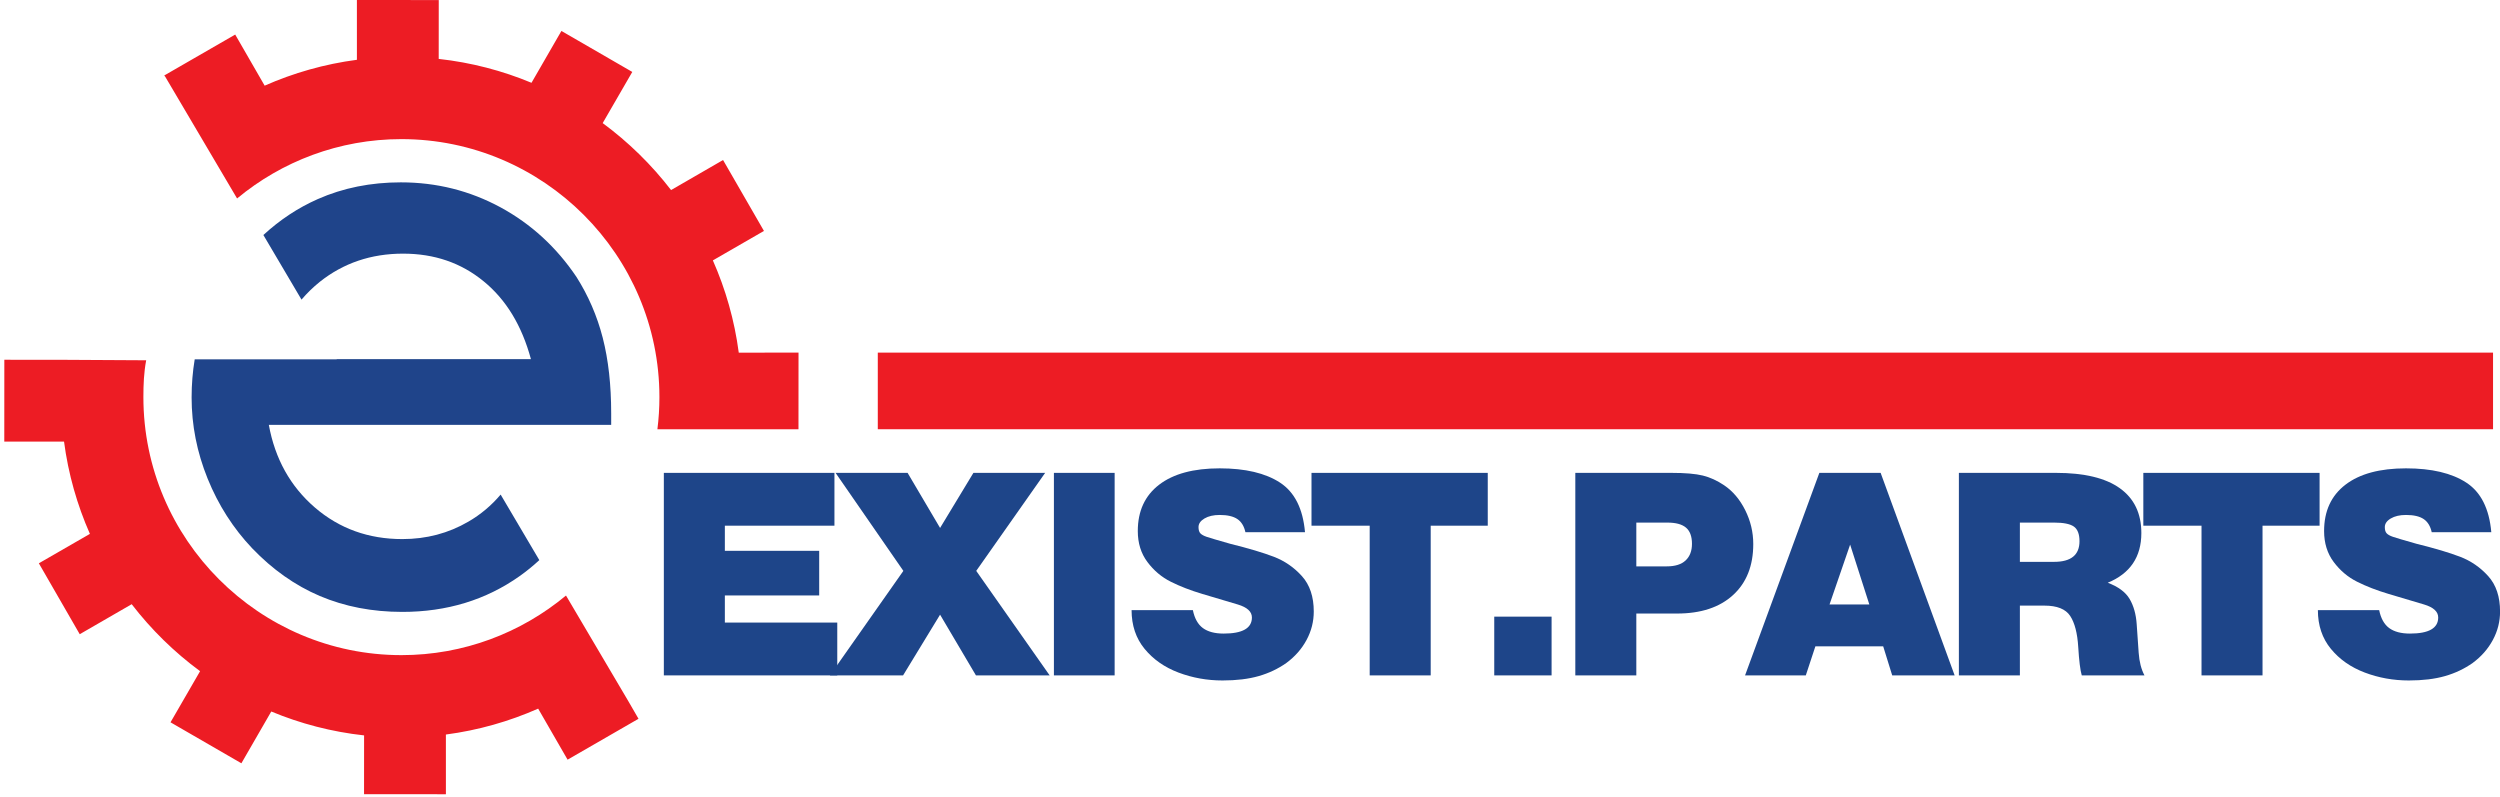
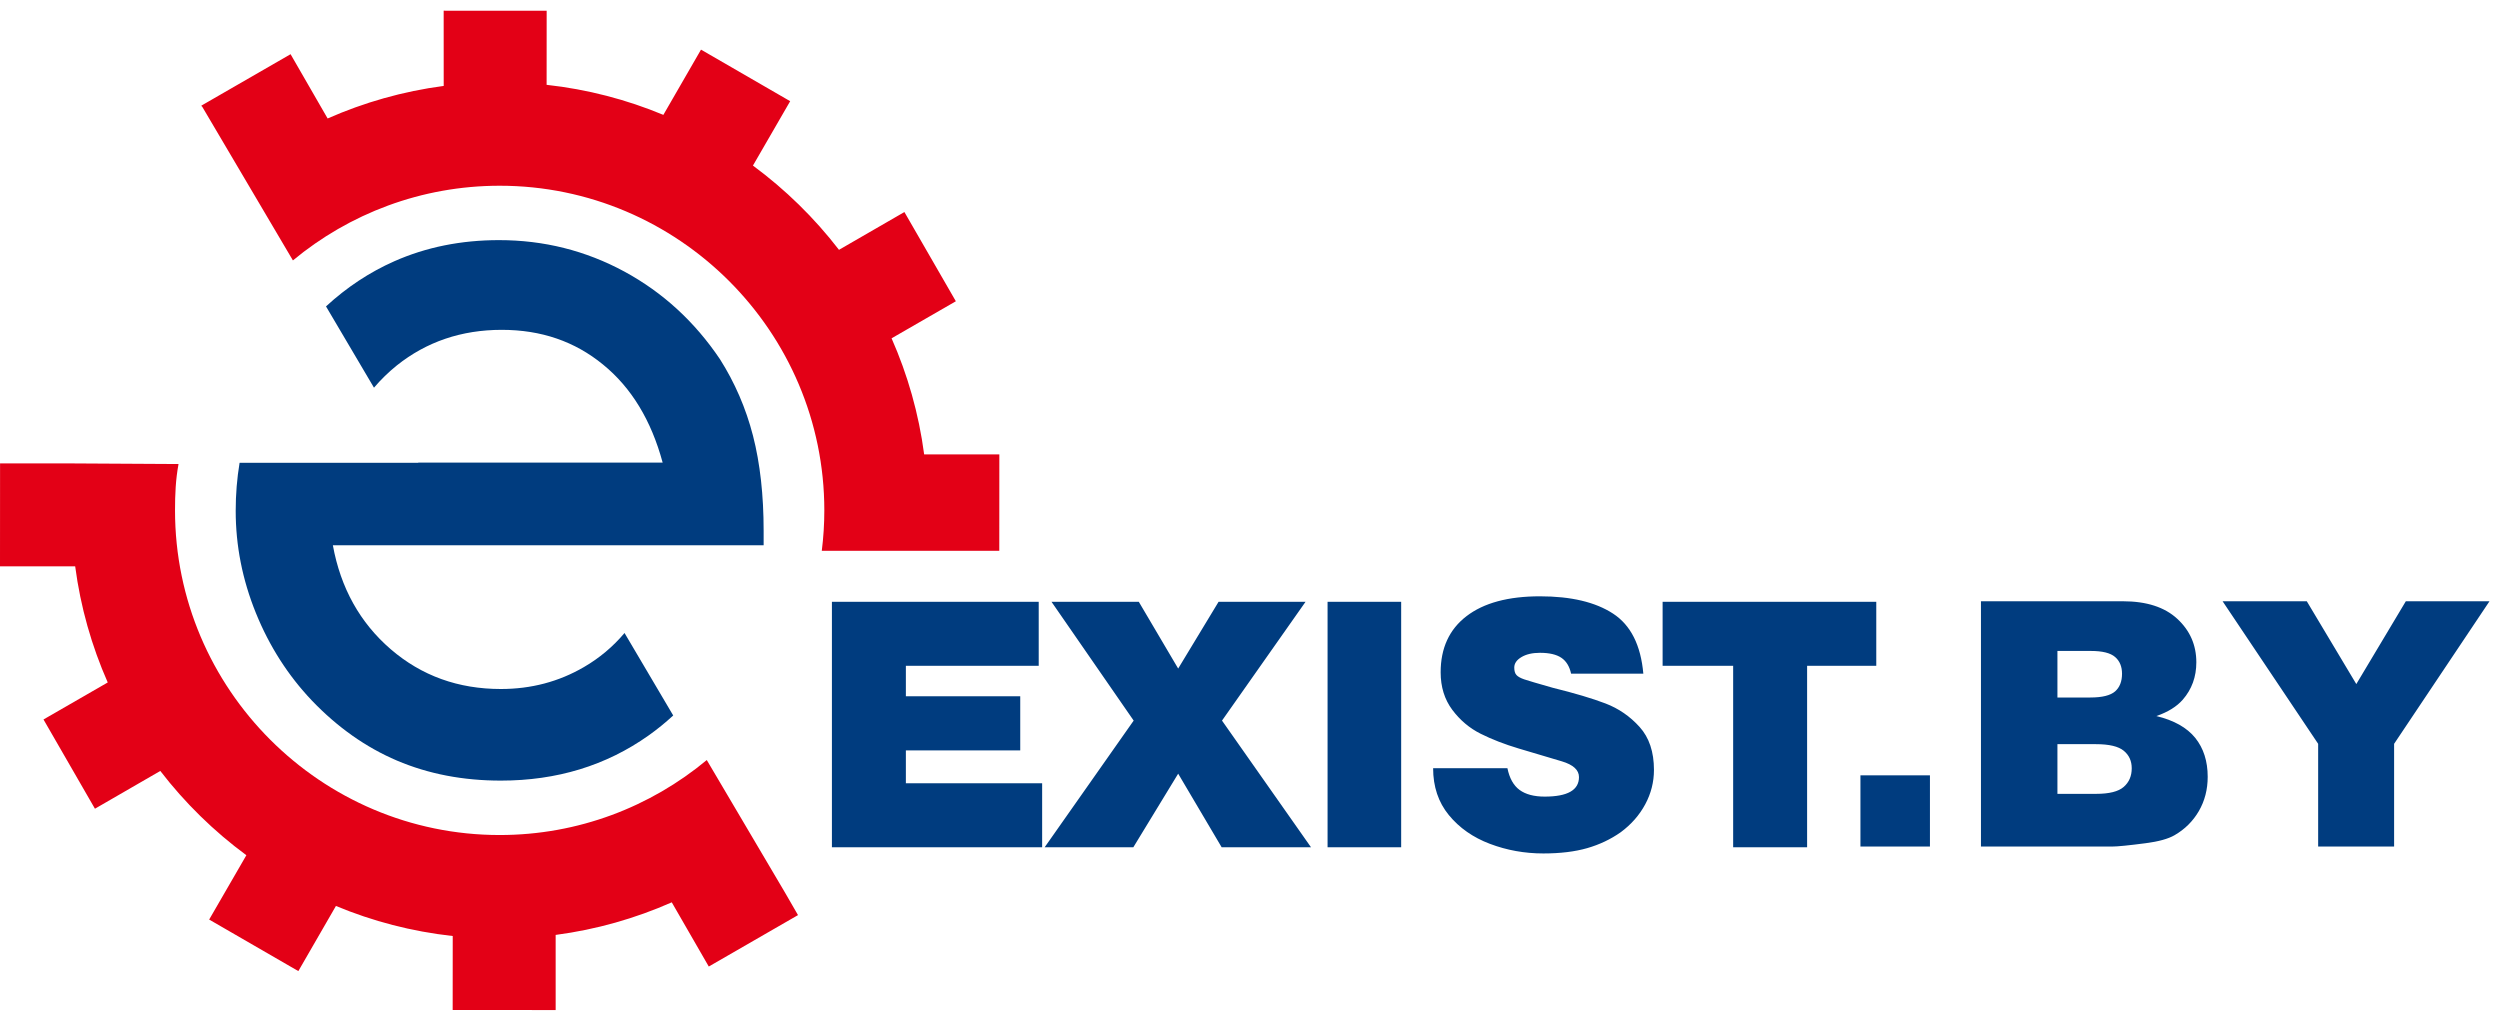
- <svg xmlns="http://www.w3.org/2000/svg" version="1.1" x="0px" y="0px" width="433px" height="138px" viewBox="-0.742 0 433 138" enable-background="new -0.742 0 433 138" xml:space="preserve">
-   <defs>
- </defs>
-   <path fill-rule="evenodd" clip-rule="evenodd" fill="#ED1C24" d="M108.054,121.391l1.793,3.102l-12.284,7.082l-5.095-8.84  c-5.006,2.21-10.37,3.747-15.982,4.486l0.002,10.341l-14.178-0.008l0.008-10.183c-5.632-0.619-11.031-2.036-16.077-4.138  l-5.175,8.968l-12.274-7.097l5.12-8.854c-4.469-3.295-8.461-7.204-11.845-11.602l-8.999,5.198L5.987,97.564l8.842-5.096  c-2.208-5.007-3.744-10.369-4.48-15.981L0,76.489l0.008-14.178l10.19,0.008l14.378,0.082c-0.396,2.122-0.483,4.159-0.483,6.38  c0,24.614,20.075,44.688,44.688,44.688c10.82,0,20.761-3.883,28.508-10.321L108.054,121.391z M75.242,10.204  c5.63,0.619,11.027,2.036,16.071,4.137l5.182-8.98l12.274,7.097l-5.126,8.863c4.468,3.293,8.458,7.201,11.844,11.597l9.005-5.202  l7.082,12.282l-8.848,5.101c2.21,5.004,3.747,10.367,4.485,15.978l10.351-0.002l-0.008,13.271h-24.433  c0.229-1.824,0.348-3.682,0.348-5.563c0-24.613-20.075-44.688-44.688-44.688c-10.798,0-20.721,3.862-28.461,10.279L27.827,13.204  h-0.035l-0.079-0.135l12.282-7.082l5.101,8.85c5.005-2.209,10.369-3.743,15.978-4.481L61.072,0L75.25,0.009L75.242,10.204z" />
-   <path fill-rule="evenodd" clip-rule="evenodd" fill="#1F448A" d="M91.215,62.202c-1.573-5.813-4.305-10.316-8.196-13.484  c-3.89-3.192-8.523-4.787-13.944-4.787c-5.552,0-10.36,1.64-14.447,4.896c-1.15,0.928-2.199,1.951-3.149,3.067l-6.603-11.189  c2.866-2.641,6.003-4.71,9.403-6.215c4.393-1.945,9.203-2.907,14.403-2.907c6.187,0,11.933,1.442,17.267,4.327  c5.311,2.885,9.683,6.907,13.158,12.065c2.032,3.212,3.562,6.709,4.545,10.534c0.983,3.825,1.464,8.197,1.464,13.092v1.989H45.819  c1.072,5.879,3.739,10.666,7.979,14.316c4.24,3.649,9.289,5.463,15.146,5.463c4.174,0,7.978-1.005,11.431-3.016  c2.133-1.235,3.996-2.803,5.594-4.692l6.7,11.352c-1.08,0.998-2.212,1.918-3.398,2.761c-5.834,4.132-12.612,6.207-20.326,6.207  c-5.224,0-9.966-0.918-14.294-2.754c-4.305-1.836-8.196-4.59-11.715-8.262c-3.278-3.454-5.857-7.475-7.715-12.064  c-1.858-4.59-2.776-9.267-2.776-14.054c0-2.273,0.181-4.479,0.536-6.612l24.601-0.002l-0.018-0.03H91.215z" />
-   <path fill="#1E4589" d="M124.802,103.133v4.696h19.471v9.148h-30.038V81.901h29.548v9.148h-18.981v4.354h16.34v7.729H124.802z" />
-   <path fill="#1E4589" d="M168.341,98.877l12.719,18.101h-12.768l-6.213-10.518l-6.409,10.518H143l12.72-18.101l-11.741-16.976h12.475  l5.626,9.54l5.772-9.54h12.426L168.341,98.877z" />
-   <path fill="#1E4589" d="M192.313,81.901v35.077h-10.518V81.901H192.313z" />
-   <path fill="#1E4589" d="M225.285,92.175h-10.322c-0.229-1.043-0.693-1.802-1.394-2.275c-0.702-0.472-1.721-0.709-3.058-0.709  c-1.076,0-1.957,0.204-2.643,0.611c-0.685,0.408-1.027,0.905-1.027,1.492c0,0.489,0.106,0.848,0.318,1.076  c0.212,0.229,0.579,0.433,1.101,0.611c0.521,0.18,1.875,0.58,4.061,1.199c3.163,0.783,5.683,1.533,7.559,2.25  c1.875,0.718,3.498,1.834,4.867,3.351c1.37,1.517,2.055,3.563,2.055,6.14c0,1.729-0.415,3.368-1.247,4.917  c-0.832,1.549-1.998,2.879-3.498,3.987c-1.436,1.011-3.033,1.77-4.794,2.274c-1.762,0.505-3.849,0.758-6.262,0.758  c-2.675,0-5.219-0.457-7.632-1.37c-2.414-0.913-4.371-2.282-5.871-4.109c-1.5-1.826-2.25-4.061-2.25-6.702h10.616  c0.293,1.436,0.872,2.471,1.736,3.106c0.863,0.636,2.063,0.954,3.596,0.954c3.261,0,4.893-0.93,4.893-2.789  c0-1.011-0.816-1.761-2.446-2.25c-2.088-0.619-4.143-1.23-6.164-1.834c-2.022-0.603-3.833-1.304-5.431-2.104  c-1.599-0.799-2.952-1.94-4.061-3.425c-1.109-1.483-1.663-3.269-1.663-5.357c0-3.457,1.23-6.131,3.693-8.023  c2.462-1.891,5.96-2.837,10.494-2.837c4.435,0,7.917,0.824,10.444,2.471C223.483,85.236,224.927,88.098,225.285,92.175z" />
-   <path fill="#1E4589" d="M247.055,91.05v25.928h-10.566V91.05H226.41v-9.148h30.527v9.148H247.055z" />
-   <path fill="#1E4589" d="M267.993,106.802v10.176h-9.931v-10.176H267.993z" />
-   <path fill="#1E4589" d="M282.669,106.264v10.714h-10.566V81.901h16.633c2.381,0,4.199,0.155,5.455,0.465  c1.255,0.31,2.486,0.873,3.693,1.688c1.5,1.012,2.714,2.446,3.644,4.305c0.93,1.859,1.395,3.816,1.395,5.871  c0,3.751-1.166,6.695-3.498,8.831c-2.332,2.136-5.569,3.204-9.71,3.204H282.669z M282.669,90.512v7.583h5.284  c1.435,0,2.52-0.342,3.253-1.027c0.733-0.685,1.101-1.646,1.101-2.886c0-1.272-0.342-2.202-1.027-2.789  c-0.685-0.587-1.761-0.88-3.229-0.88H282.669z" />
-   <path fill="#1E4589" d="M313.684,111.939l-1.662,5.039h-10.52l12.867-35.077h10.615l12.818,35.077h-10.813l-1.564-5.039H313.684z   M316.131,104.699h6.896l-3.326-10.371L316.131,104.699z" />
-   <path fill="#1E4589" d="M349.102,104.895v12.083h-10.566V81.901h16.83c4.891,0,8.576,0.889,11.055,2.666  c2.479,1.778,3.719,4.363,3.719,7.754c0,4.142-1.941,7.013-5.822,8.61c1.826,0.685,3.09,1.623,3.791,2.813  c0.701,1.191,1.109,2.65,1.225,4.378c0.113,1.729,0.227,3.376,0.342,4.941c0.113,1.565,0.447,2.87,1.004,3.914h-10.861  c-0.262-0.88-0.465-2.52-0.611-4.917c-0.146-2.397-0.611-4.19-1.395-5.381c-0.783-1.19-2.268-1.786-4.451-1.786H349.102z   M349.102,90.512v6.8h5.92c2.936,0,4.404-1.19,4.404-3.571c0-1.239-0.328-2.086-0.979-2.544c-0.654-0.456-1.795-0.685-3.426-0.685  H349.102z" />
-   <path fill="#1E4589" d="M391.127,91.05v25.928h-10.566V91.05h-10.078v-9.148h30.527v9.148H391.127z" />
-   <path fill="#1E4589" d="M430.752,92.175H420.43c-0.229-1.043-0.693-1.802-1.395-2.275c-0.701-0.472-1.721-0.709-3.057-0.709  c-1.076,0-1.957,0.204-2.643,0.611c-0.686,0.408-1.027,0.905-1.027,1.492c0,0.489,0.105,0.848,0.318,1.076  c0.211,0.229,0.578,0.433,1.1,0.611c0.521,0.18,1.875,0.58,4.061,1.199c3.164,0.783,5.684,1.533,7.559,2.25  c1.875,0.718,3.498,1.834,4.867,3.351c1.371,1.517,2.055,3.563,2.055,6.14c0,1.729-0.414,3.368-1.246,4.917  c-0.832,1.549-1.998,2.879-3.498,3.987c-1.436,1.011-3.033,1.77-4.795,2.274c-1.762,0.505-3.848,0.758-6.262,0.758  c-2.674,0-5.219-0.457-7.631-1.37c-2.414-0.913-4.371-2.282-5.871-4.109c-1.5-1.826-2.25-4.061-2.25-6.702h10.615  c0.293,1.436,0.873,2.471,1.736,3.106s2.063,0.954,3.596,0.954c3.262,0,4.893-0.93,4.893-2.789c0-1.011-0.816-1.761-2.445-2.25  c-2.088-0.619-4.143-1.23-6.164-1.834c-2.023-0.603-3.834-1.304-5.432-2.104c-1.598-0.799-2.951-1.94-4.061-3.425  c-1.109-1.483-1.662-3.269-1.662-5.357c0-3.457,1.23-6.131,3.693-8.023c2.461-1.891,5.959-2.837,10.494-2.837  c4.434,0,7.916,0.824,10.443,2.471C428.95,85.236,430.393,88.098,430.752,92.175z" />
-   <rect x="151.291" y="61.073" fill-rule="evenodd" clip-rule="evenodd" fill="#ED1C24" width="279.762" height="13.271" />
+ <svg xmlns="http://www.w3.org/2000/svg" width="218" height="89" viewBox="0 0 218 89" fill="none">
+   <path fill-rule="evenodd" clip-rule="evenodd" d="M157.58 58.059V73.883H151.131V58.059H144.98V52.476H163.611V58.059H157.58ZM78.992 65.433V68.3H90.875V73.883H72.543V52.476H90.576V58.059H78.992V60.717H88.965V65.433H78.992ZM168.291 67.61V73.82H162.23V67.61H168.291ZM106.559 62.836L114.321 73.883H106.529L102.737 67.464L98.826 73.883H91.093L98.856 62.836L91.69 52.476H99.303L102.737 58.298L106.26 52.476H113.844L106.559 62.836ZM122.182 52.476V73.883H115.764V52.476H122.182ZM143.299 58.746H137C136.861 58.109 136.577 57.646 136.149 57.358C135.722 57.069 135.099 56.925 134.283 56.925C133.627 56.925 133.089 57.049 132.671 57.298C132.253 57.546 132.044 57.85 132.044 58.209C132.044 58.507 132.108 58.726 132.238 58.865C132.367 59.005 132.591 59.129 132.909 59.239C133.228 59.347 134.054 59.592 135.387 59.97C137.319 60.448 138.856 60.905 140 61.343C141.145 61.781 142.135 62.463 142.971 63.388C143.807 64.314 144.225 65.563 144.225 67.135C144.225 68.191 143.972 69.191 143.464 70.136C142.956 71.081 142.244 71.892 141.329 72.569C140.453 73.186 139.478 73.649 138.403 73.958C137.329 74.266 136.055 74.421 134.581 74.421C132.949 74.421 131.397 74.141 129.924 73.584C128.451 73.027 127.257 72.192 126.341 71.077C125.426 69.962 124.968 68.598 124.968 66.986H131.447C131.626 67.862 131.979 68.494 132.506 68.882C133.034 69.27 133.765 69.464 134.701 69.464C136.691 69.464 137.687 68.897 137.687 67.762C137.687 67.145 137.189 66.688 136.194 66.389C134.92 66.011 133.666 65.638 132.432 65.27C131.198 64.901 130.093 64.473 129.118 63.985C128.142 63.498 127.316 62.801 126.639 61.896C125.963 60.99 125.625 59.901 125.625 58.627C125.625 56.517 126.376 54.885 127.879 53.73C129.382 52.576 131.516 51.998 134.283 51.998C136.99 51.998 139.115 52.501 140.657 53.506C142.2 54.512 143.08 56.258 143.299 58.746V58.746ZM172.739 52.43H185.116C187.177 52.43 188.761 52.943 189.862 53.964C190.967 54.985 191.52 56.249 191.52 57.754C191.52 59.019 191.127 60.104 190.339 61.011C189.812 61.614 189.045 62.092 188.034 62.44C189.568 62.809 190.698 63.446 191.425 64.343C192.148 65.244 192.511 66.375 192.511 67.734C192.511 68.845 192.252 69.841 191.739 70.728C191.221 71.614 190.519 72.311 189.622 72.829C189.07 73.148 188.233 73.382 187.113 73.526C185.623 73.721 184.637 73.82 184.149 73.82H172.739V52.43ZM179.408 60.822H182.282C183.312 60.822 184.03 60.643 184.438 60.289C184.841 59.93 185.041 59.417 185.041 58.75C185.041 58.127 184.841 57.639 184.438 57.291C184.03 56.937 183.327 56.763 182.326 56.763H179.408V60.822ZM179.408 69.224H182.779C183.92 69.224 184.722 69.024 185.185 68.621C185.653 68.217 185.887 67.674 185.887 66.993C185.887 66.36 185.658 65.852 185.195 65.469C184.731 65.085 183.925 64.891 182.765 64.891H179.408V69.224ZM193.811 52.43H201.152L205.47 59.651L209.788 52.43H217.084L208.766 64.861V73.82H202.143V64.861L193.811 52.43Z" fill="#003C7F" />
+   <path fill-rule="evenodd" clip-rule="evenodd" d="M47.665 7.397C51.231 7.789 54.65 8.687 57.845 10.017L61.128 4.328L68.903 8.824L65.656 14.439C68.486 16.525 71.014 19 73.159 21.785L78.864 18.49L83.35 26.27L77.745 29.501C79.145 32.671 80.118 36.069 80.586 39.623L87.143 39.622L87.138 48.029H71.66C71.805 46.874 71.881 45.697 71.881 44.505C71.881 28.913 59.164 16.196 43.572 16.196C36.731 16.196 30.445 18.643 25.542 22.708L17.628 9.297L17.607 9.298L17.557 9.212L25.338 4.726L28.569 10.332C31.739 8.933 35.137 7.961 38.691 7.493L38.688 0.933L47.669 0.938L47.665 7.397ZM68.451 77.831L69.586 79.797L61.805 84.282L58.578 78.683C55.406 80.083 52.008 81.056 48.453 81.525L48.454 88.076L39.473 88.071L39.478 81.621C35.91 81.228 32.49 80.331 29.293 78.999L26.015 84.68L18.239 80.185L21.483 74.576C18.652 72.488 16.123 70.012 13.979 67.226L8.279 70.52L3.793 62.738L9.394 59.51C7.996 56.339 7.022 52.941 6.556 49.386L0 49.387L0.005 40.406L6.46 40.411L15.568 40.464C15.318 41.808 15.262 43.098 15.262 44.505C15.262 60.097 27.979 72.814 43.571 72.814C50.426 72.814 56.723 70.355 61.631 66.276L68.451 77.831Z" fill="#E30016" />
+   <path fill-rule="evenodd" clip-rule="evenodd" d="M57.783 40.337C56.787 36.654 55.056 33.802 52.591 31.795C50.127 29.772 47.192 28.762 43.758 28.762C40.241 28.762 37.195 29.801 34.606 31.863C33.878 32.451 33.213 33.099 32.611 33.806L28.428 26.718C30.243 25.045 32.231 23.734 34.384 22.781C37.167 21.549 40.214 20.939 43.509 20.939C47.428 20.939 51.068 21.853 54.447 23.681C57.811 25.508 60.581 28.056 62.782 31.324C64.07 33.359 65.038 35.574 65.662 37.997C66.285 40.42 66.589 43.19 66.589 46.29V47.55H29.026C29.705 51.275 31.394 54.307 34.08 56.62C36.766 58.931 39.964 60.081 43.675 60.081C46.319 60.081 48.728 59.444 50.916 58.17C52.267 57.387 53.447 56.395 54.459 55.198L58.704 62.389C58.02 63.021 57.303 63.604 56.551 64.137C52.855 66.755 48.562 68.069 43.675 68.069C40.366 68.069 37.361 67.488 34.62 66.325C31.892 65.162 29.428 63.417 27.199 61.091C25.122 58.903 23.488 56.356 22.311 53.448C21.134 50.541 20.553 47.578 20.553 44.546C20.553 43.105 20.667 41.709 20.892 40.357L36.476 40.356L36.465 40.337H57.783Z" fill="#003C7F" />
</svg>
